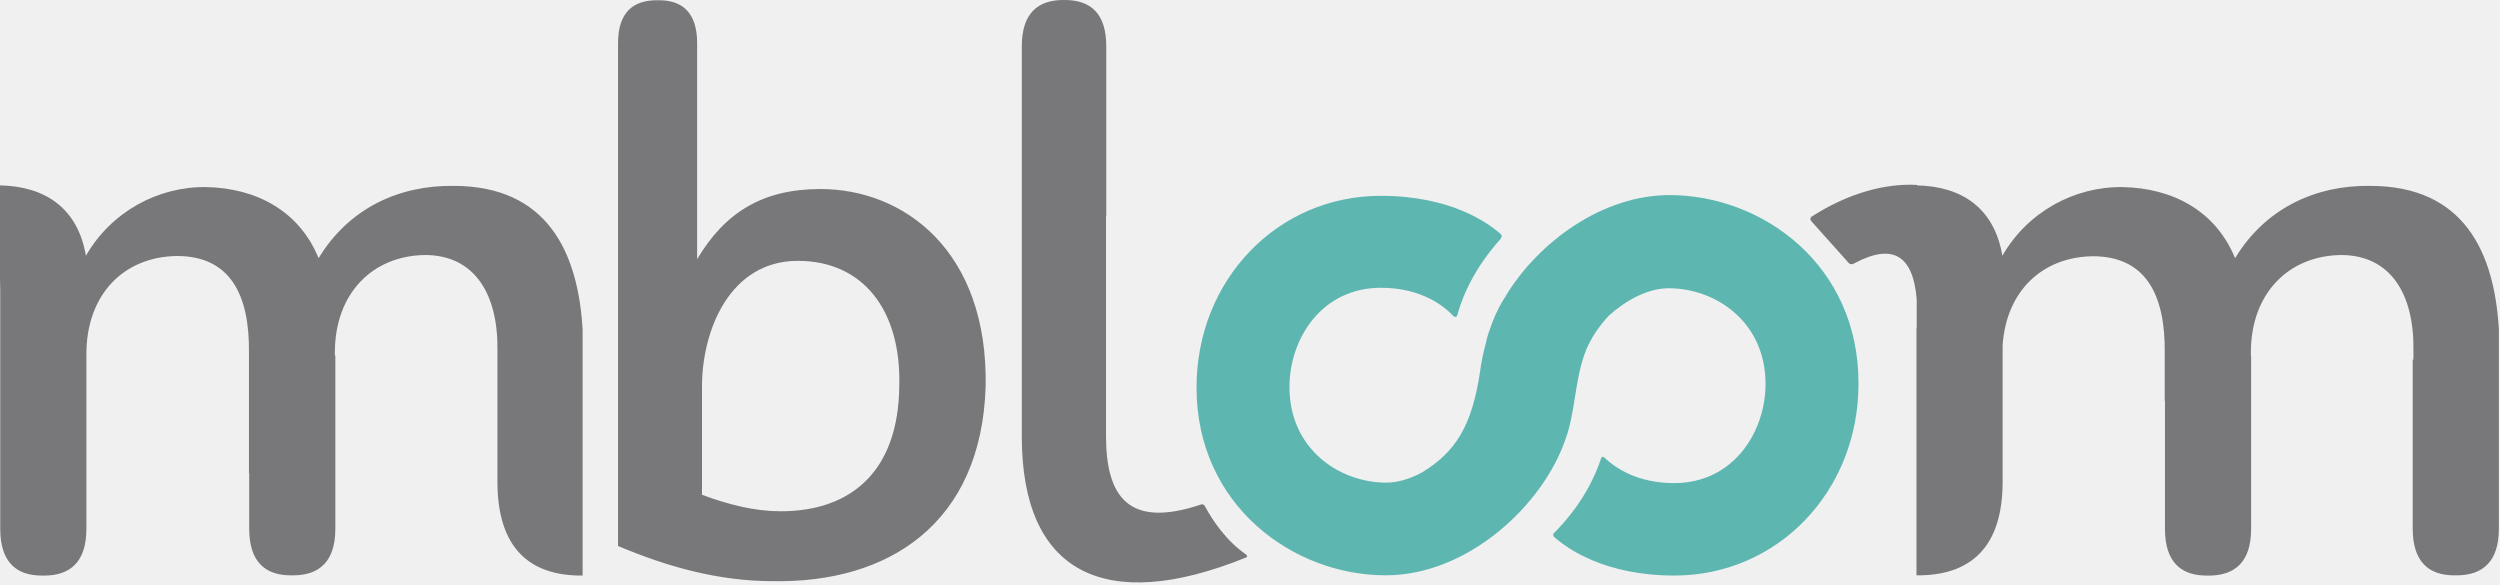
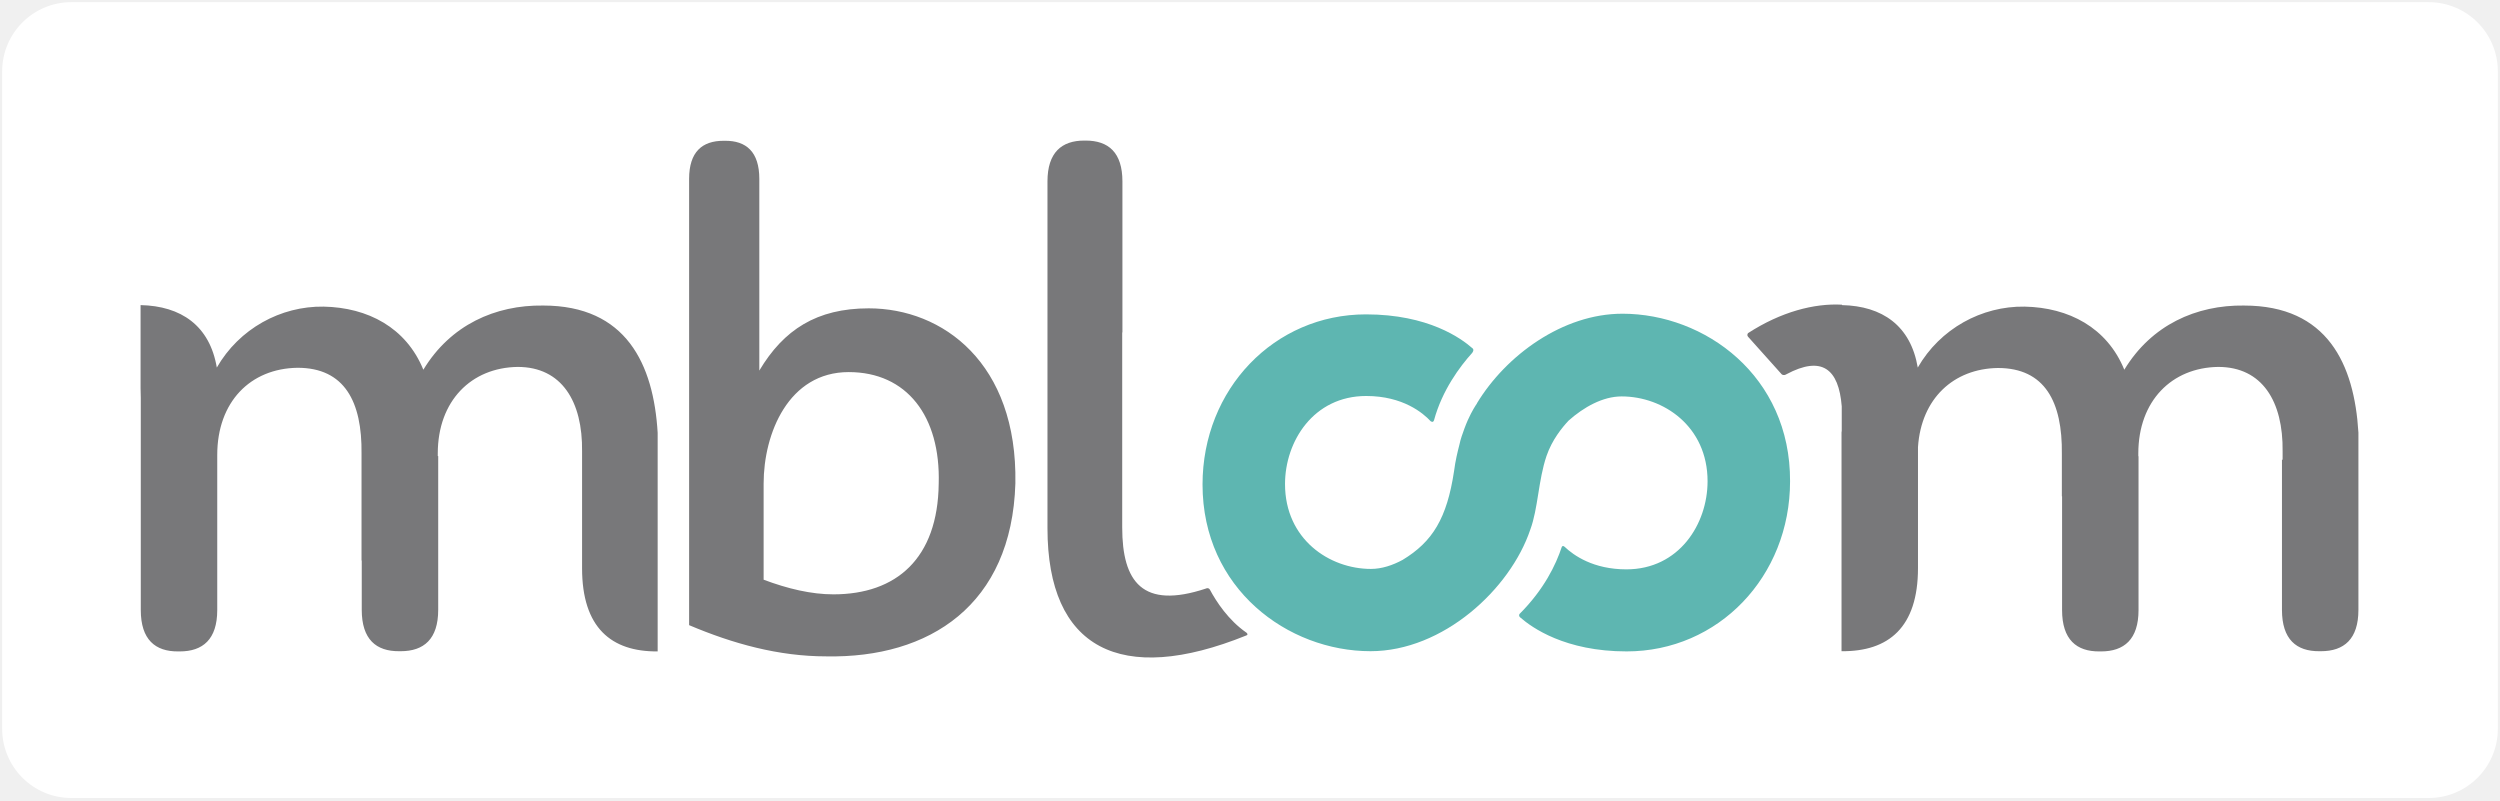
- <svg xmlns="http://www.w3.org/2000/svg" width="513" height="120" viewBox="0 0 513 120">
-   <path fill="#78787A" d="M168.35 38.788c-12 0-19.67 4.93-25.296 14.39V8.863c0-6.274-3.037-8.863-7.967-8.813h-.3c-4.928 0-7.965 2.54-7.965 8.813v103.17c10.107 4.282 20.663 7.22 31.717 7.22 23.85.448 42.87-11.85 43.717-39.983.498-27.834-16.78-40.482-33.908-40.482zm16.18 40.532c-.198 17.278-9.758 25.593-24.347 25.593-5.13 0-10.556-1.295-16.133-3.386V79.32c0-11.652 5.776-25.793 19.668-25.793 13.444 0 21.26 10.207 20.813 25.793zm71.155 34.456c-4.183-2.888-6.97-7.17-8.465-9.96-.35-.546-.896-.248-.896-.248-14.69 4.88-19.37-1.543-19.37-14.14V44.364h.05V9.46c0-6.72-3.236-9.46-8.514-9.46h-.3c-5.227 0-8.514 2.74-8.514 9.46v80.167c0 27.834 16.88 36.547 45.96 24.796.596-.2.05-.647.05-.647zm230.64-75.635c-11.055-.148-21.412 4.482-27.686 14.84-3.984-9.76-12.847-14.39-23.055-14.59-9.91-.15-19.52 5.08-24.697 14.09-1.643-9.708-8.216-14.24-17.527-14.44v-.098c-6.422-.35-14.09 1.643-21.71 6.573-.098.15-.347.497.1.946l7.67 8.565c.1.1.497.348.995.05l.1-.05c8.215-4.382 12.1-1.245 12.796 7.42v5.675l-.05.35v50.588c10.906.1 17.678-5.527 17.678-19.22V70.855c.747-11.204 8.216-18.125 18.473-18.274 10.856 0 14.94 7.818 14.79 19.868v9.81h.05v26.29c0 6.82 3.335 9.61 8.663 9.56h.348c5.33 0 8.665-2.788 8.665-9.56V72.996h-.05v-.647c0-12.2 7.768-19.87 18.474-20.018 10.206 0 15.036 8.017 14.887 19.52v1.94h-.15V108.5c0 6.822 3.336 9.61 8.664 9.56h.35c5.327 0 8.663-2.788 8.663-9.56v-40.98c-.946-15.833-7.17-29.377-26.44-29.377zm-393.263 0c-11.054-.148-21.41 4.482-27.684 14.84-3.984-9.76-12.847-14.39-23.054-14.59-9.91-.15-19.52 5.08-24.697 14.09C15.983 42.773 9.36 38.24 0 38.04v19.22c0 .748.05 1.495.05 2.292v48.996c0 6.82 3.336 9.61 8.664 9.56h.348c5.328 0 8.664-2.788 8.664-9.56v-35.85c0-12.3 7.668-20.018 18.573-20.167 10.854 0 14.937 7.82 14.787 19.868v24.697h.05v11.403c0 6.822 3.336 9.61 8.664 9.56h.35c5.327 0 8.663-2.788 8.663-9.56V72.946h-.1v-.597c0-12.2 7.768-19.87 18.474-20.018 10.207 0 15.037 8.017 14.888 19.52v27.036c0 13.693 6.722 19.32 17.477 19.22v-50.54c-.946-15.883-7.27-29.427-26.49-29.427z" />
-   <path fill="#5EB6B1" d="M342.573 40.033c-13.743 0-26.888 9.61-33.61 20.714v.05l-.3.448c-.497.796-1.543 2.49-2.588 5.328-.448 1.244-.897 2.44-1.146 3.684-.45 1.743-.947 3.784-1.245 6.125-1.644 10.954-4.98 16.38-11.9 20.564-2.29 1.245-4.83 2.09-7.32 2.09-9.61 0-19.867-6.87-19.867-19.617 0-9.86 6.572-20.366 18.77-20.366 8.516 0 13.196 3.983 14.89 5.826.248.15.597.348.796-.25 1.892-6.92 5.975-12.398 8.813-15.535.548-.746.1-1.045.1-1.045-2.59-2.29-10.208-7.867-24.647-7.867-21.212 0-37.793 17.278-37.793 39.336 0 24.148 19.768 38.538 38.838 38.538 16.78 0 32.315-14.34 36.946-28.133 1.794-4.83 1.844-11.402 3.736-16.98 1.294-3.783 3.634-6.62 5.128-8.215 3.486-3.087 7.867-5.576 12.25-5.576 9.61 0 19.866 6.87 19.866 19.618 0 9.86-6.572 20.365-18.77 20.365-7.67 0-12.2-3.237-14.292-5.228-.348-.3-.548-.15-.647.05-1.343 4.08-4.082 9.808-9.758 15.484-.1.15-.25.498.2.846 2.638 2.29 10.306 7.818 24.546 7.818 21.212 0 37.793-17.278 37.793-39.336.1-24.35-19.667-38.74-38.787-38.74" />
+ <svg xmlns="http://www.w3.org/2000/svg" width="578px" height="185px" viewBox="0 0 578 185" version="1.1">
+   <defs />
+   <g id="Page-1" stroke="none" stroke-width="1" fill="none" fill-rule="evenodd">
+     <g id="Group">
+       <rect id="Rectangle" fill="#FFFFFF" x="0.5" y="0.5" width="577" height="184" rx="16" />
+       <g id="mbloom-logo" transform="translate(32.5, 32.5)">
+         <path d="M168.35,38.788 C156.35,38.788 148.68,43.718 143.054,53.178 L143.054,8.863 C143.054,2.589 140.017,0 135.087,0.05 L134.787,0.05 C129.859,0.05 126.822,2.59 126.822,8.863 L126.822,112.033 C136.929,116.315 147.485,119.253 158.539,119.253 C182.389,119.701 201.409,107.403 202.256,79.27 C202.754,51.436 185.476,38.788 168.348,38.788 L168.35,38.788 Z M184.53,79.32 C184.332,96.598 174.772,104.913 160.183,104.913 C155.053,104.913 149.627,103.618 144.05,101.527 L144.05,79.32 C144.05,67.668 149.826,53.527 163.718,53.527 C177.162,53.527 184.978,63.734 184.531,79.32 L184.53,79.32 Z M255.685,113.776 C251.502,110.888 248.715,106.606 247.22,103.816 C246.87,103.27 246.324,103.568 246.324,103.568 C231.634,108.448 226.954,102.025 226.954,89.428 L226.954,44.364 L227.004,44.364 L227.004,9.46 C227.004,2.74 223.768,0 218.49,0 L218.19,0 C212.963,0 209.676,2.74 209.676,9.46 L209.676,89.627 C209.676,117.461 226.556,126.174 255.636,114.423 C256.232,114.223 255.686,113.776 255.686,113.776 L255.685,113.776 Z M486.325,38.141 C475.27,37.993 464.913,42.623 458.639,52.981 C454.655,43.221 445.792,38.591 435.584,38.391 C425.674,38.241 416.064,43.471 410.887,52.481 C409.244,42.773 402.671,38.241 393.36,38.041 L393.36,37.943 C386.938,37.593 379.27,39.586 371.65,44.516 C371.552,44.666 371.303,45.013 371.75,45.462 L379.42,54.027 C379.52,54.127 379.917,54.375 380.415,54.077 L380.515,54.027 C388.73,49.645 392.615,52.782 393.311,61.447 L393.311,67.122 L393.261,67.472 L393.261,118.06 C404.167,118.16 410.939,112.533 410.939,98.84 L410.939,70.855 C411.686,59.651 419.155,52.73 429.412,52.581 C440.268,52.581 444.352,60.399 444.202,72.449 L444.202,82.259 L444.252,82.259 L444.252,108.549 C444.252,115.369 447.587,118.159 452.915,118.109 L453.263,118.109 C458.593,118.109 461.928,115.321 461.928,108.549 L461.928,72.996 L461.878,72.996 L461.878,72.349 C461.878,60.149 469.646,52.479 480.352,52.331 C490.558,52.331 495.388,60.348 495.239,71.851 L495.239,73.791 L495.089,73.791 L495.089,108.5 C495.089,115.322 498.425,118.11 503.753,118.06 L504.103,118.06 C509.43,118.06 512.766,115.272 512.766,108.5 L512.766,67.52 C511.82,51.687 505.596,38.143 486.326,38.143 L486.325,38.141 Z M93.062,38.141 C82.008,37.993 71.652,42.623 65.378,52.981 C61.394,43.221 52.531,38.591 42.324,38.391 C32.414,38.241 22.804,43.471 17.627,52.481 C15.983,42.773 9.36,38.24 0,38.04 L0,57.26 C0,58.008 0.05,58.755 0.05,59.552 L0.05,108.548 C0.05,115.368 3.386,118.158 8.714,118.108 L9.062,118.108 C14.39,118.108 17.726,115.32 17.726,108.548 L17.726,72.698 C17.726,60.398 25.394,52.68 36.299,52.531 C47.153,52.531 51.236,60.351 51.086,72.399 L51.086,97.096 L51.136,97.096 L51.136,108.499 C51.136,115.321 54.472,118.109 59.8,118.059 L60.15,118.059 C65.477,118.059 68.813,115.271 68.813,108.499 L68.813,72.946 L68.713,72.946 L68.713,72.349 C68.713,60.149 76.481,52.479 87.187,52.331 C97.394,52.331 102.224,60.348 102.075,71.851 L102.075,98.887 C102.075,112.58 108.797,118.207 119.552,118.107 L119.552,67.567 C118.606,51.684 112.282,38.14 93.062,38.14 L93.062,38.141 Z" id="Shape" fill="#78787A" />
+         <path d="M342.573,40.033 C328.83,40.033 315.685,49.643 308.963,60.747 L308.963,60.797 L308.663,61.245 C308.166,62.041 307.12,63.735 306.075,66.573 C305.627,67.817 305.178,69.013 304.929,70.257 C304.479,72 303.982,74.041 303.684,76.382 C302.04,87.336 298.704,92.762 291.784,96.946 C289.494,98.191 286.954,99.036 284.464,99.036 C274.854,99.036 264.597,92.166 264.597,79.419 C264.597,69.559 271.169,59.053 283.367,59.053 C291.883,59.053 296.563,63.036 298.257,64.879 C298.505,65.029 298.854,65.227 299.053,64.629 C300.945,57.709 305.028,52.231 307.866,49.094 C308.414,48.348 307.966,48.049 307.966,48.049 C305.376,45.759 297.758,40.182 283.319,40.182 C262.107,40.182 245.526,57.46 245.526,79.518 C245.526,103.666 265.294,118.056 284.364,118.056 C301.144,118.056 316.679,103.716 321.31,89.923 C323.104,85.093 323.154,78.521 325.046,72.943 C326.34,69.16 328.68,66.323 330.174,64.728 C333.66,61.641 338.041,59.152 342.424,59.152 C352.034,59.152 362.29,66.022 362.29,78.77 C362.29,88.63 355.718,99.135 343.52,99.135 C335.85,99.135 331.32,95.898 329.228,93.907 C328.88,93.607 328.68,93.757 328.581,93.957 C327.238,98.037 324.499,103.765 318.823,109.441 C318.723,109.591 318.573,109.939 319.023,110.287 C321.661,112.577 329.329,118.105 343.569,118.105 C364.781,118.105 381.362,100.827 381.362,78.769 C381.462,54.419 361.695,40.029 342.575,40.029" id="Shape" fill="#5EB6B1" />
+       </g>
+     </g>
+   </g>
</svg>
